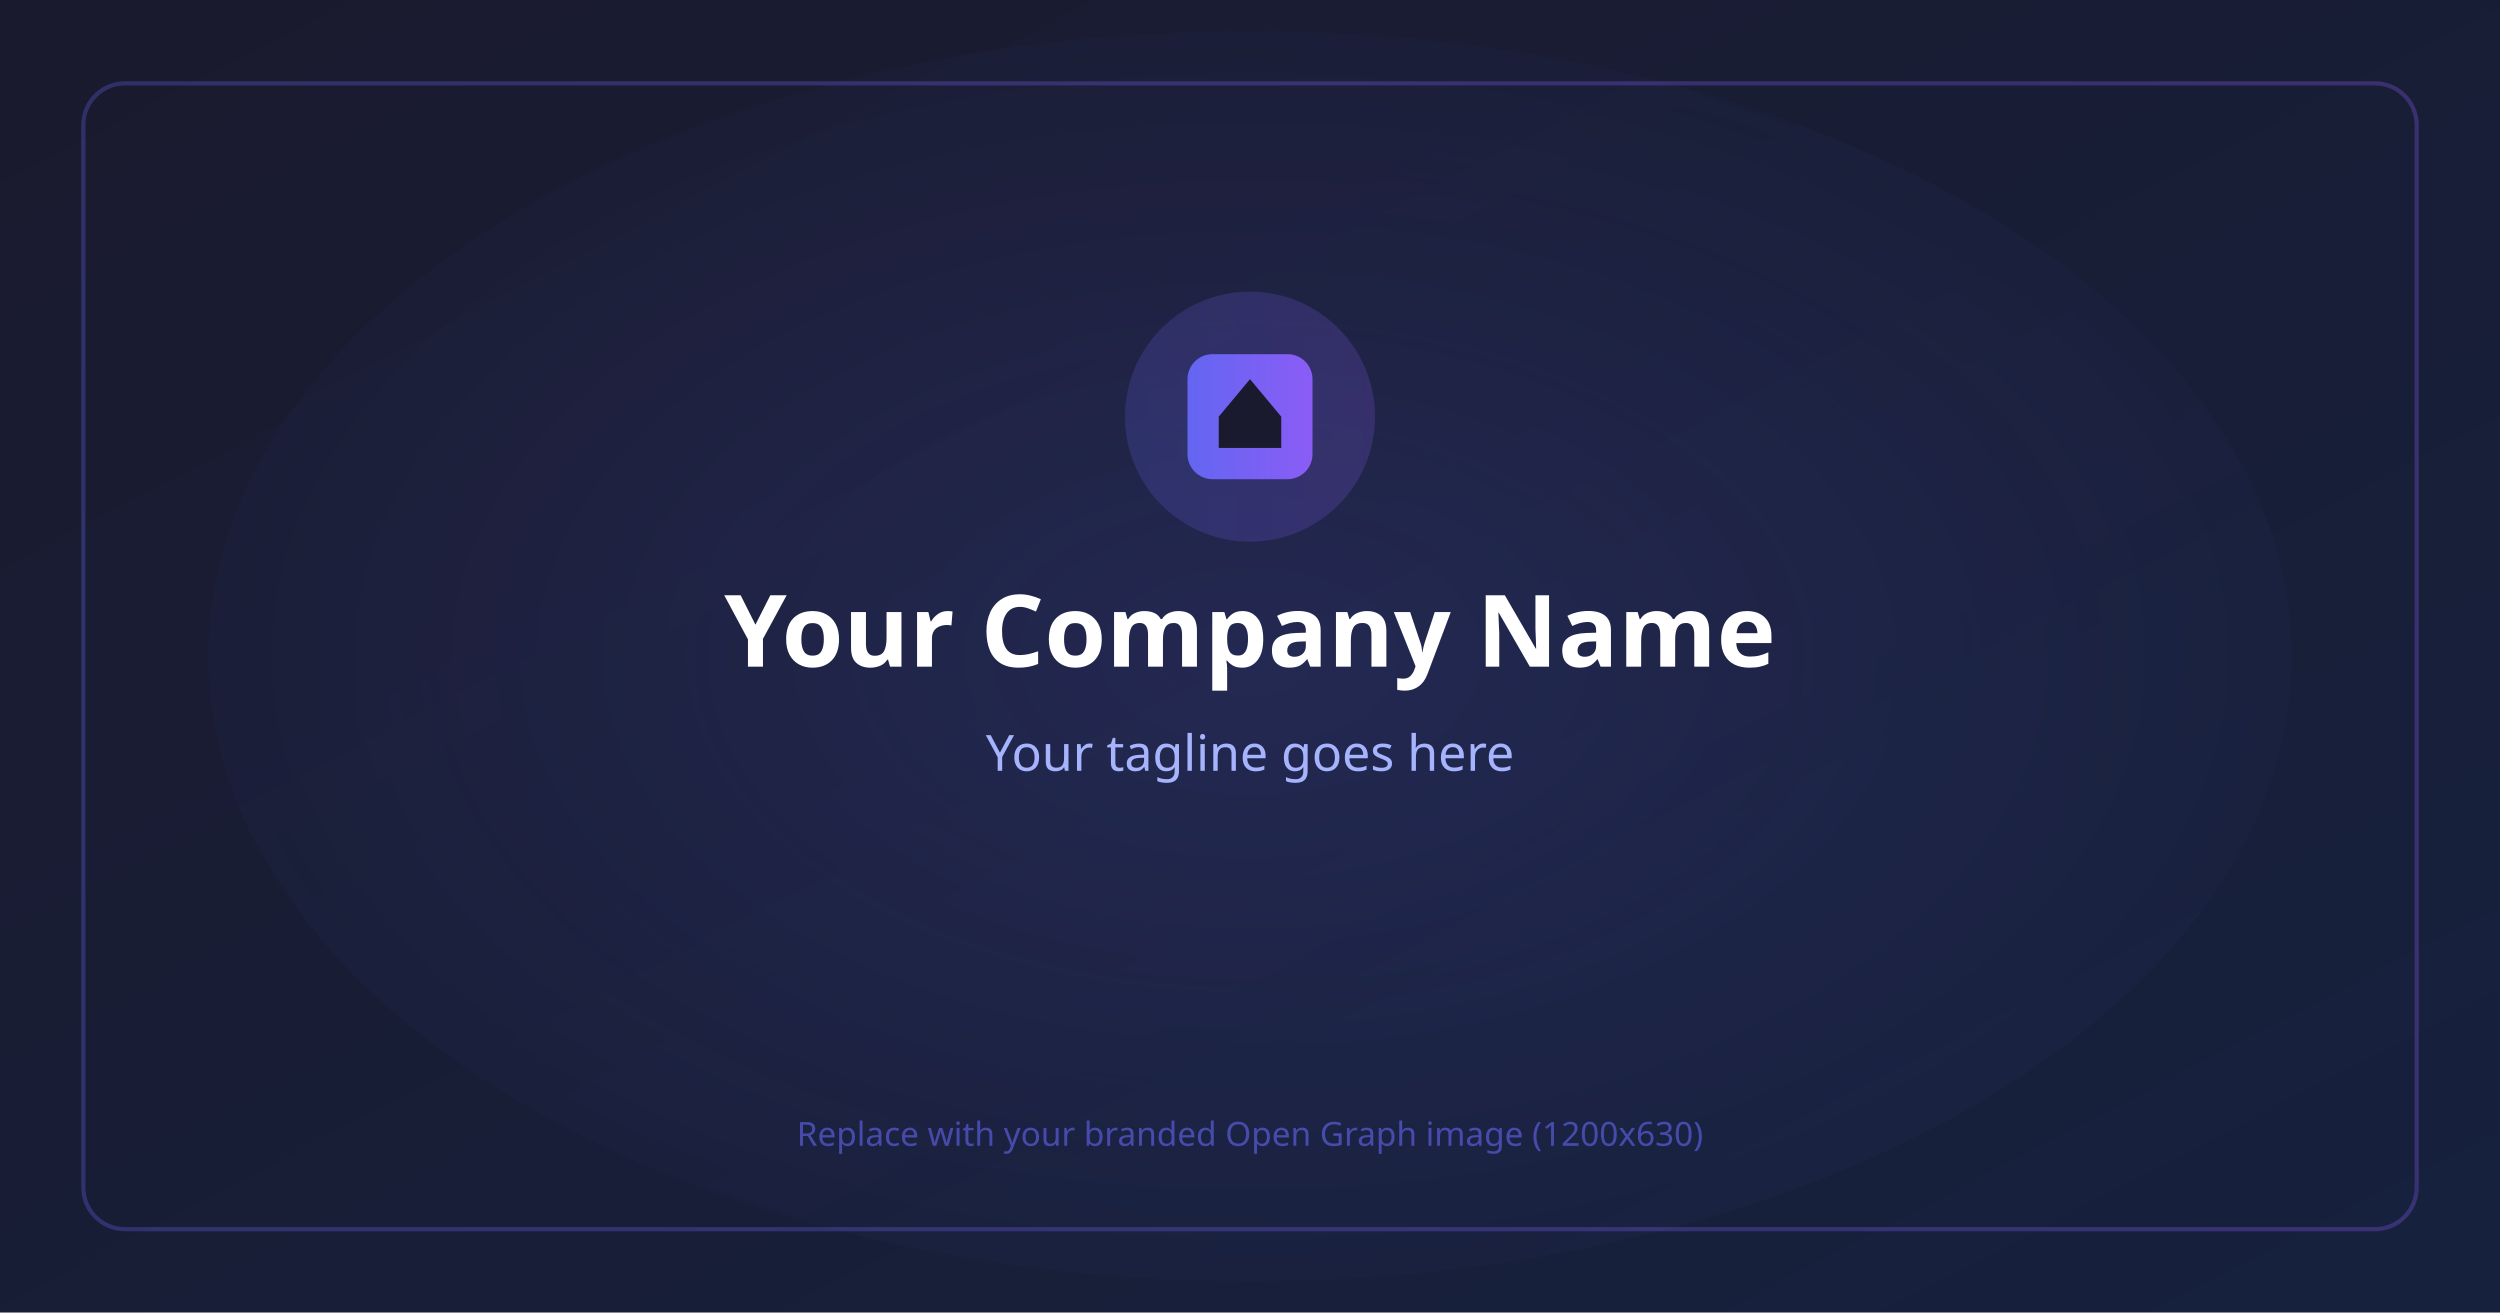
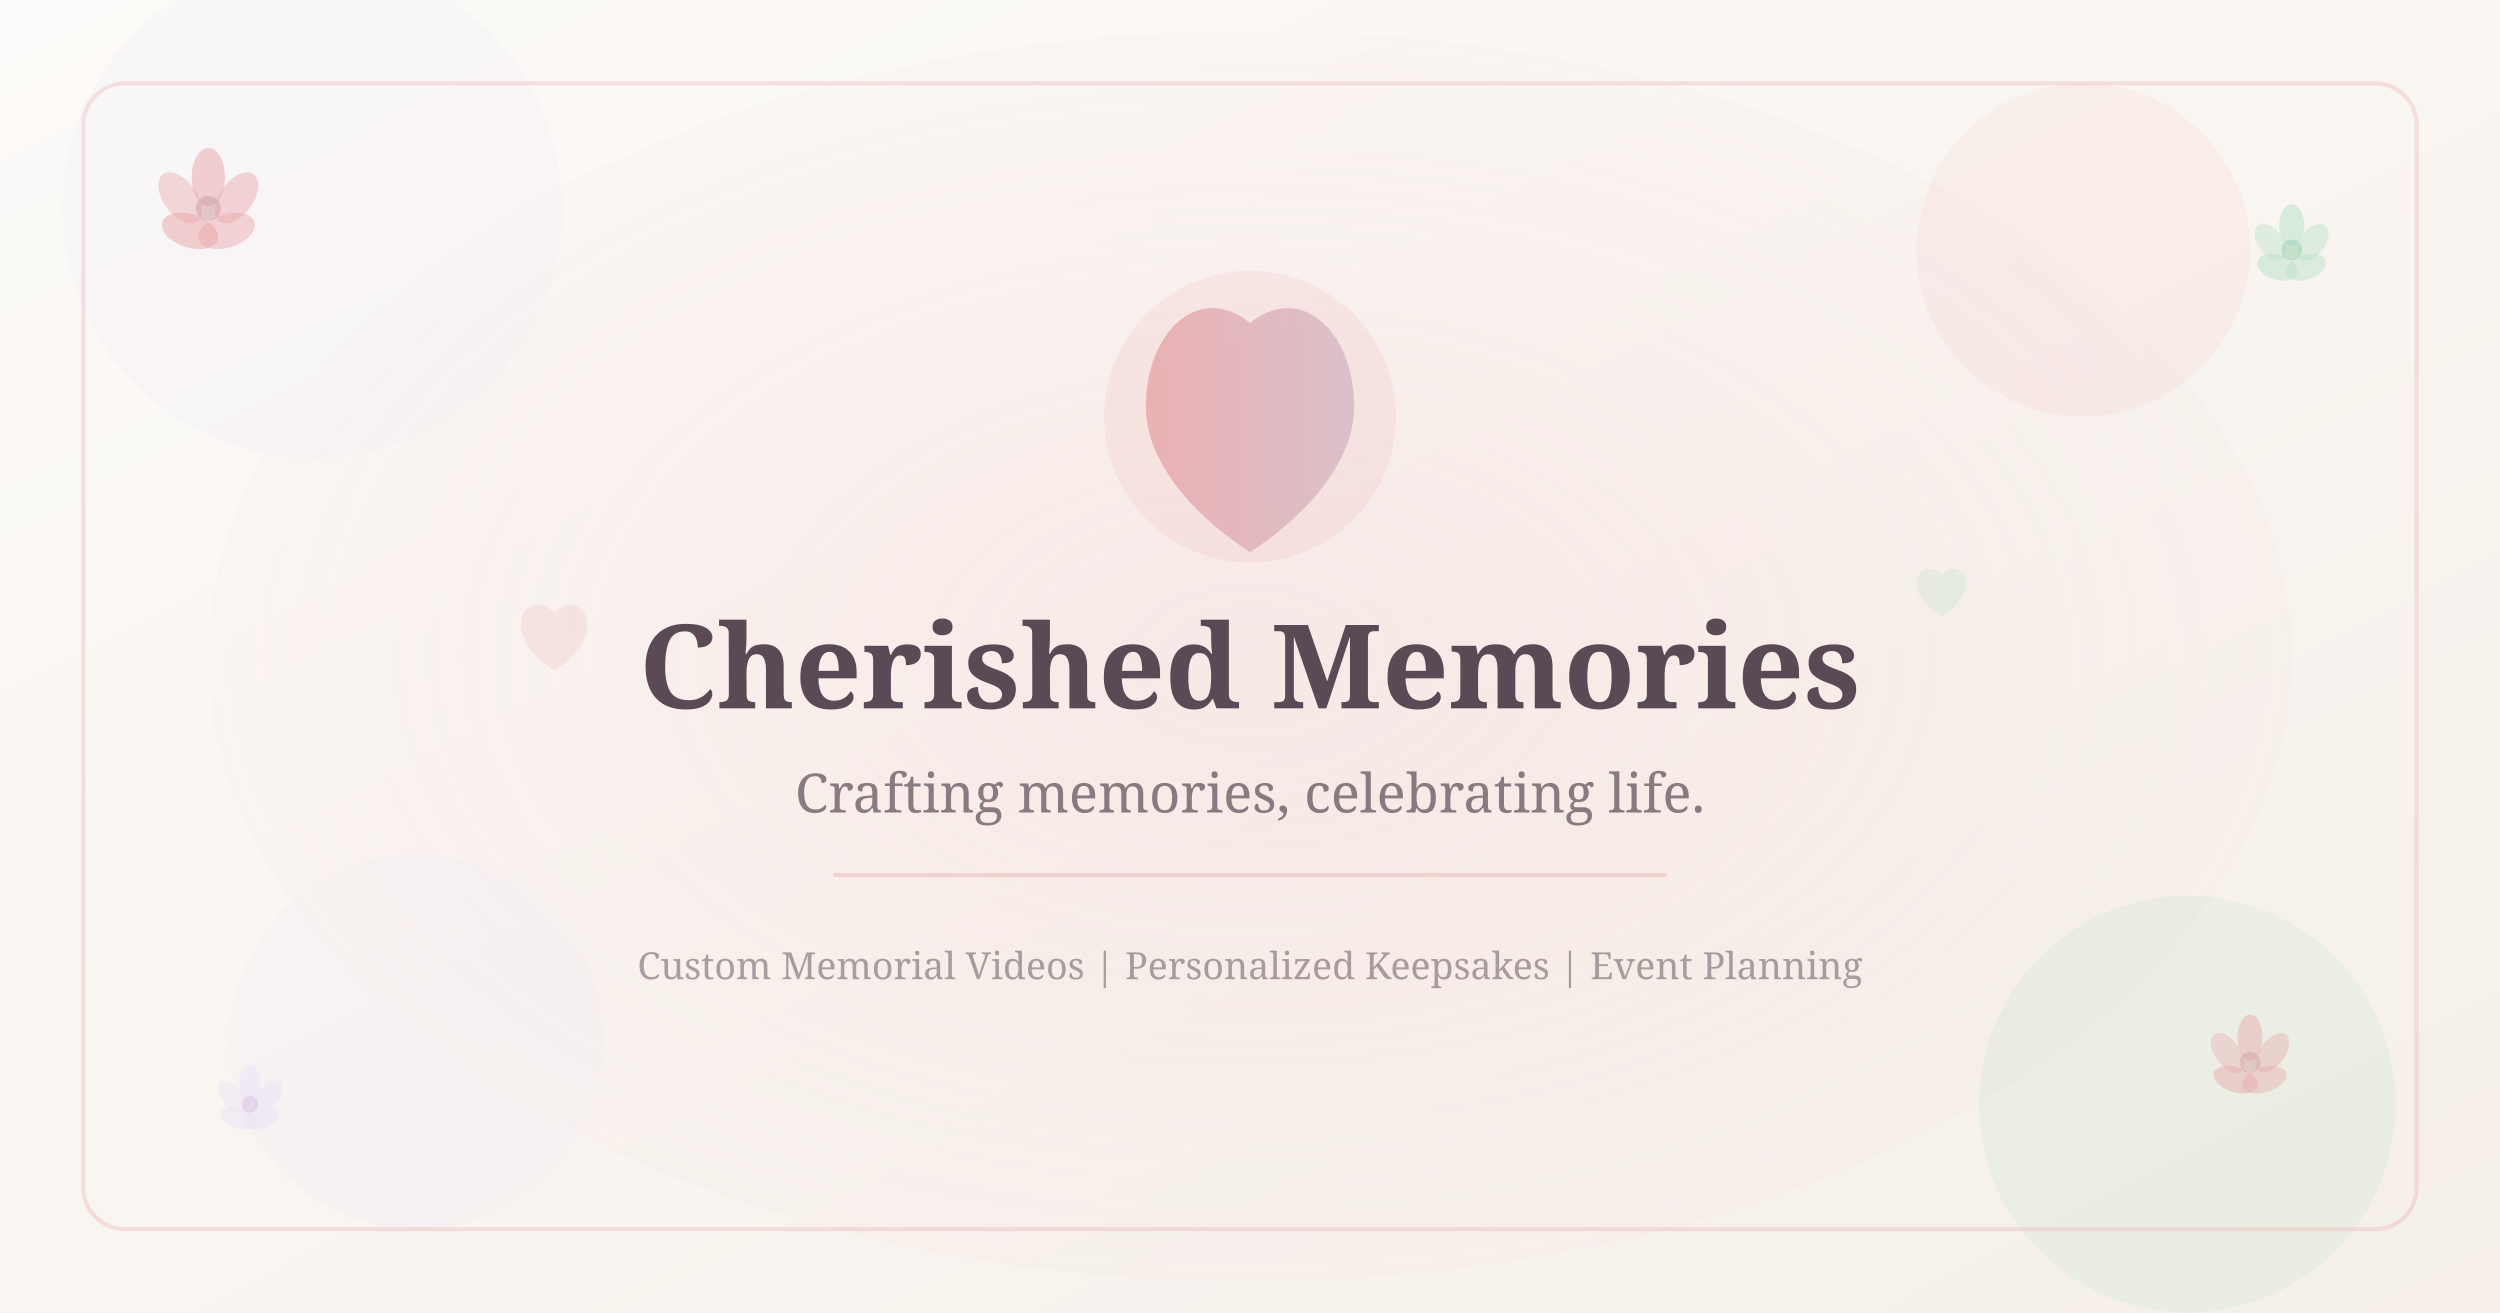
<svg xmlns="http://www.w3.org/2000/svg" width="1200" height="630" viewBox="0 0 1200 630">
  <defs>
    <linearGradient id="ogBg" x1="0%" y1="0%" x2="100%" y2="100%">
-       <stop offset="0%" style="stop-color:#1a1a2e;stop-opacity:1" />
-       <stop offset="100%" style="stop-color:#16213e;stop-opacity:1" />
+       <stop offset="0%" style="stop-color:#fdfbf9;stop-opacity:1" />
+       <stop offset="100%" style="stop-color:#f5efe8;stop-opacity:1" />
    </linearGradient>
    <linearGradient id="ogAccent" x1="0%" y1="0%" x2="100%" y2="0%">
-       <stop offset="0%" style="stop-color:#6366f1;stop-opacity:1" />
-       <stop offset="100%" style="stop-color:#8b5cf6;stop-opacity:1" />
+       <stop offset="0%" style="stop-color:#e8a4a8;stop-opacity:1" />
+       <stop offset="100%" style="stop-color:#d4b8c4;stop-opacity:1" />
    </linearGradient>
    <radialGradient id="ogGlow" cx="50%" cy="50%" r="60%">
-       <stop offset="0%" style="stop-color:#6366f1;stop-opacity:0.15" />
-       <stop offset="100%" style="stop-color:#6366f1;stop-opacity:0" />
+       <stop offset="0%" style="stop-color:#e8a4a8;stop-opacity:0.15" />
+       <stop offset="100%" style="stop-color:#e8a4a8;stop-opacity:0" />
    </radialGradient>
  </defs>
  <rect width="1200" height="630" fill="url(#ogBg)" />
  <ellipse cx="600" cy="315" rx="500" ry="300" fill="url(#ogGlow)" />
-   <rect x="40" y="40" width="1120" height="550" rx="20" fill="none" stroke="url(#ogAccent)" stroke-width="2" opacity="0.3" />
+   <circle cx="150" cy="100" r="120" fill="#ece4f5" opacity="0.2" />
+   <circle cx="1050" cy="530" r="100" fill="#b8e0c8" opacity="0.2" />
+   <circle cx="1000" cy="120" r="80" fill="#e8a4a8" opacity="0.1" />
+   <circle cx="200" cy="500" r="90" fill="#ece4f5" opacity="0.15" />
+   <rect x="40" y="40" width="1120" height="550" rx="20" fill="none" stroke="#e8a4a8" stroke-width="2" opacity="0.3" />
+   <g transform="translate(100, 100)">
+     <ellipse cx="0" cy="-15" rx="8" ry="14" fill="#e8a4a8" opacity="0.5" />
+     <ellipse cx="13" cy="-5" rx="8" ry="14" fill="#e8a4a8" opacity="0.45" transform="rotate(72)" />
+     <ellipse cx="8" cy="12" rx="8" ry="14" fill="#e8a4a8" opacity="0.4" transform="rotate(144)" />
+     <ellipse cx="-8" cy="12" rx="8" ry="14" fill="#e8a4a8" opacity="0.45" transform="rotate(216)" />
+     <ellipse cx="-13" cy="-5" rx="8" ry="14" fill="#e8a4a8" opacity="0.5" transform="rotate(288)" />
+     <circle cx="0" cy="0" r="6" fill="#d4a4a8" opacity="0.6" />
+   </g>
+   <g transform="translate(1100, 120)">
+     <ellipse cx="0" cy="-12" rx="6" ry="10" fill="#b8e0c8" opacity="0.5" />
+     <ellipse cx="10" cy="-4" rx="6" ry="10" fill="#b8e0c8" opacity="0.45" transform="rotate(72)" />
+     <ellipse cx="6" cy="9" rx="6" ry="10" fill="#b8e0c8" opacity="0.4" transform="rotate(144)" />
+     <ellipse cx="-6" cy="9" rx="6" ry="10" fill="#b8e0c8" opacity="0.45" transform="rotate(216)" />
+     <ellipse cx="-10" cy="-4" rx="6" ry="10" fill="#b8e0c8" opacity="0.5" transform="rotate(288)" />
+     <circle cx="0" cy="0" r="5" fill="#a0d4b4" opacity="0.6" />
+   </g>
+   <g transform="translate(120, 530)">
+     <ellipse cx="0" cy="-10" rx="5" ry="9" fill="#ece4f5" opacity="0.6" />
+     <ellipse cx="8" cy="-3" rx="5" ry="9" fill="#ece4f5" opacity="0.55" transform="rotate(72)" />
+     <ellipse cx="5" cy="8" rx="5" ry="9" fill="#ece4f5" opacity="0.5" transform="rotate(144)" />
+     <ellipse cx="-5" cy="8" rx="5" ry="9" fill="#ece4f5" opacity="0.55" transform="rotate(216)" />
+     <ellipse cx="-8" cy="-3" rx="5" ry="9" fill="#ece4f5" opacity="0.6" transform="rotate(288)" />
+     <circle cx="0" cy="0" r="4" fill="#d8cce8" opacity="0.7" />
+   </g>
+   <g transform="translate(1080, 510)">
+     <ellipse cx="0" cy="-12" rx="6" ry="11" fill="#e8a4a8" opacity="0.45" />
+     <ellipse cx="10" cy="-4" rx="6" ry="11" fill="#e8a4a8" opacity="0.4" transform="rotate(72)" />
+     <ellipse cx="6" cy="10" rx="6" ry="11" fill="#e8a4a8" opacity="0.35" transform="rotate(144)" />
+     <ellipse cx="-6" cy="10" rx="6" ry="11" fill="#e8a4a8" opacity="0.4" transform="rotate(216)" />
+     <ellipse cx="-10" cy="-4" rx="6" ry="11" fill="#e8a4a8" opacity="0.45" transform="rotate(288)" />
+     <circle cx="0" cy="0" r="5" fill="#d4a4a8" opacity="0.5" />
+   </g>
  <g transform="translate(600, 200)">
-     <circle cx="0" cy="0" r="60" fill="url(#ogAccent)" opacity="0.2" />
-     <rect x="-30" y="-30" width="60" height="60" rx="12" fill="url(#ogAccent)" />
-     <path d="M-15 0 L0 -18 L15 0 L15 15 L-15 15 Z" fill="#1a1a2e" />
+     <circle cx="0" cy="0" r="70" fill="#e8a4a8" opacity="0.15" />
+     <path d="M0 25 C0 -10 25 -35 50 -15 C75 -35 100 -10 100 25 C100 65 50 95 50 95 C50 95 0 65 0 25" transform="translate(-50, -30)" fill="url(#ogAccent)" opacity="0.8" />
  </g>
-   <text x="600" y="320" font-family="system-ui, sans-serif" font-size="48" fill="#ffffff" text-anchor="middle" font-weight="700">Your Company Name</text>
-   <text x="600" y="370" font-family="system-ui, sans-serif" font-size="24" fill="#a5b4fc" text-anchor="middle">Your tagline goes here</text>
-   <text x="600" y="550" font-family="system-ui, sans-serif" font-size="16" fill="#6366f1" text-anchor="middle" opacity="0.6">Replace with your branded Open Graph image (1200x630)</text>
+   <text x="600" y="340" font-family="Georgia, serif" font-size="56" fill="#5a4a55" text-anchor="middle" font-weight="600">Cherished Memories</text>
+   <text x="600" y="390" font-family="Georgia, serif" font-size="26" fill="#5a4a55" text-anchor="middle" opacity="0.7">Crafting memories, celebrating life.</text>
+   <line x1="400" y1="420" x2="800" y2="420" stroke="#e8a4a8" stroke-width="2" opacity="0.4" />
+   <text x="600" y="470" font-family="Georgia, serif" font-size="18" fill="#5a4a55" text-anchor="middle" opacity="0.5">Custom Memorial Videos | Personalized Keepsakes | Event Planning</text>
+   <path d="M250 300 C250 292 258 286 266 294 C274 286 282 292 282 300 C282 312 266 322 266 322 C266 322 250 312 250 300" fill="#e8a4a8" opacity="0.2" />
+   <path d="M920 280 C920 274 926 270 932 276 C938 270 944 274 944 280 C944 289 932 296 932 296 C932 296 920 289 920 280" fill="#b8e0c8" opacity="0.25" />
</svg>
